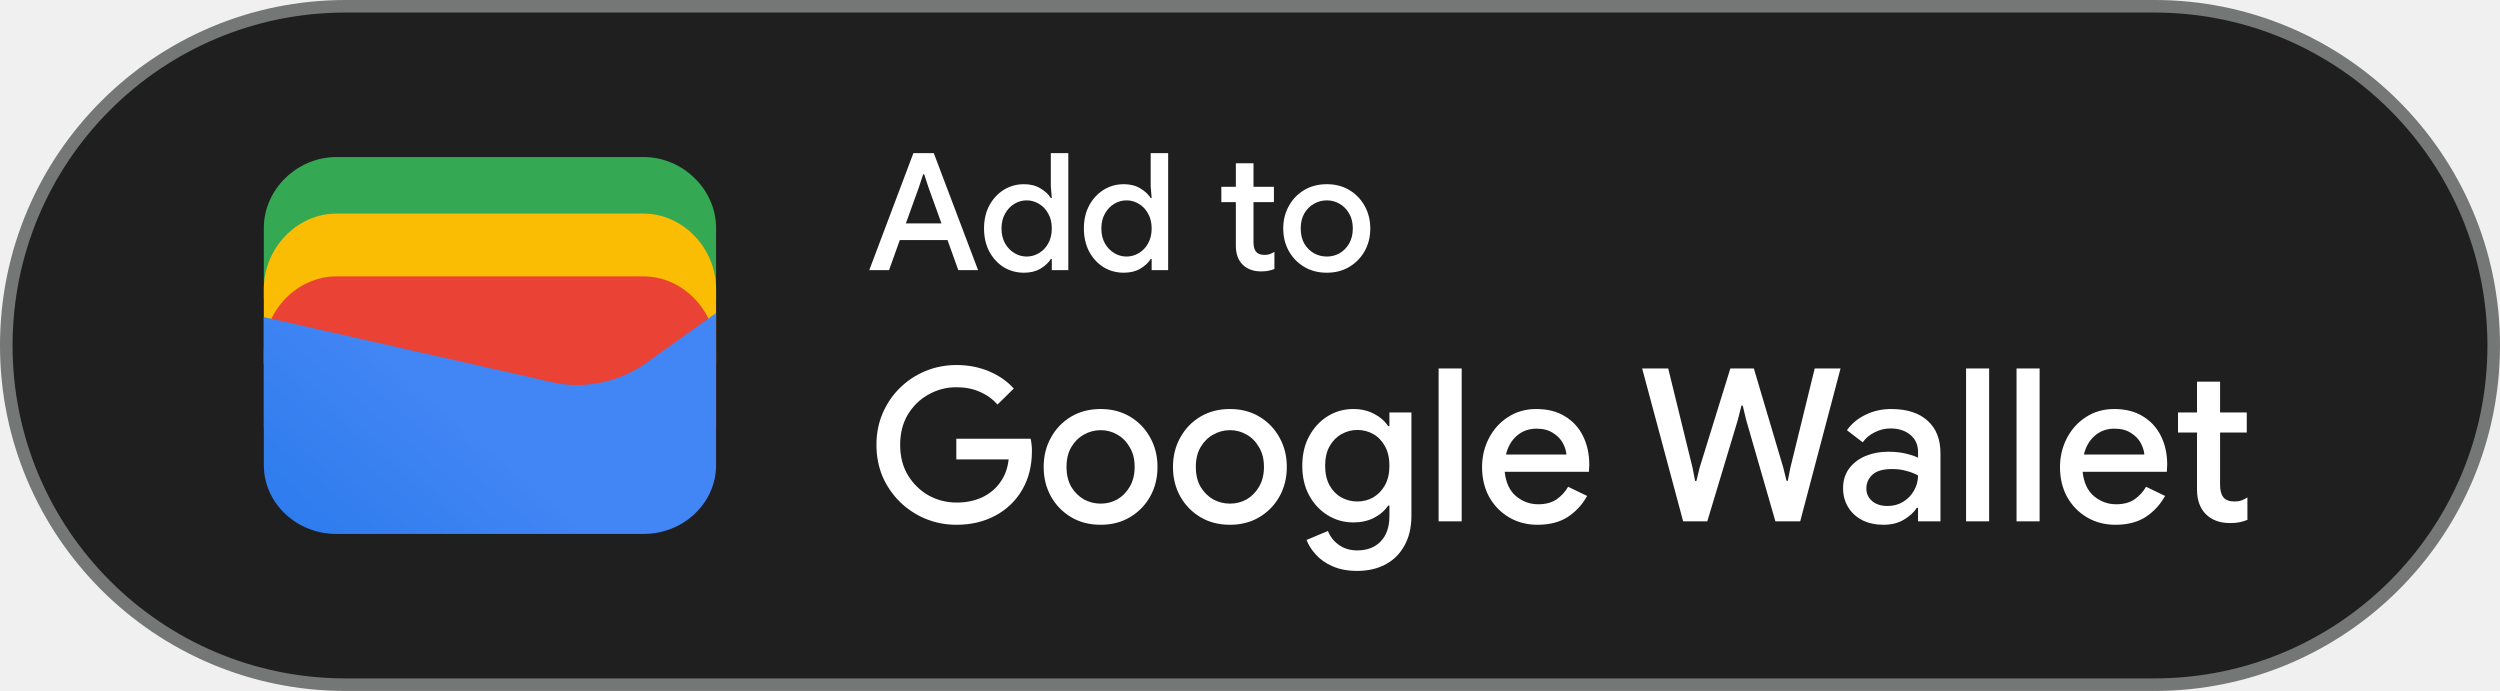
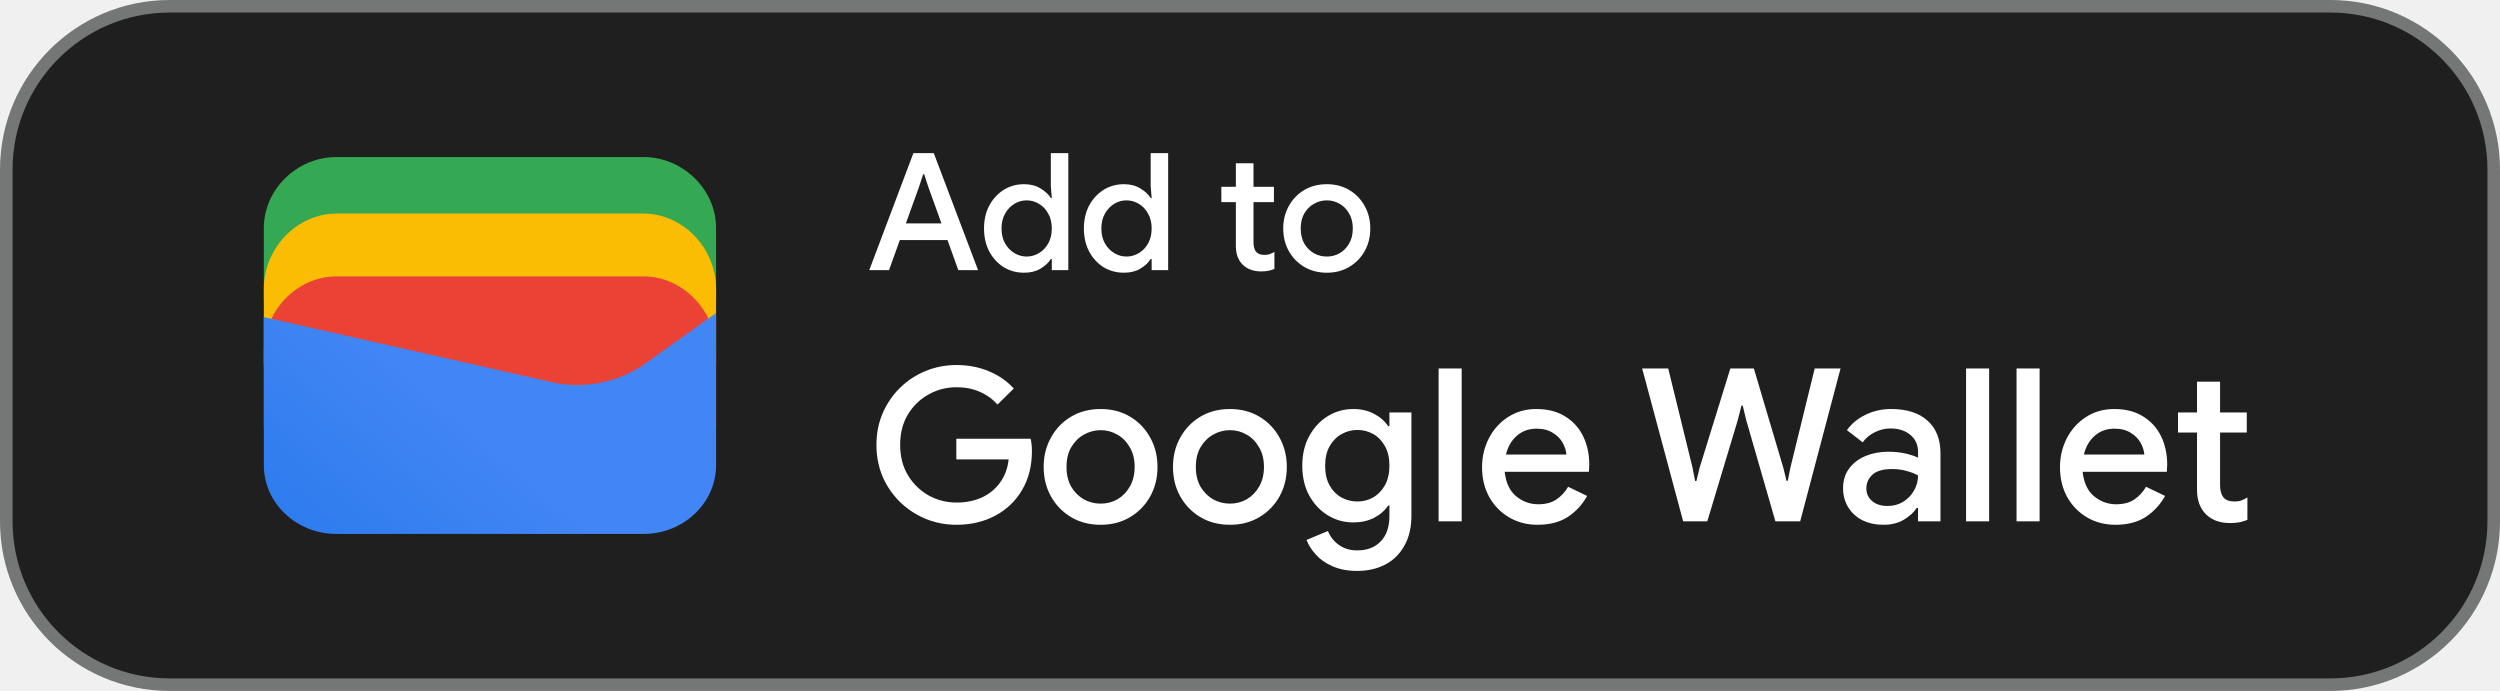
<svg xmlns="http://www.w3.org/2000/svg" width="199" height="55" viewBox="0 0 199 55" fill="none">
-   <rect x="0.5" y="0.5" width="198" height="54" rx="27" fill="#1F1F1F" />
+   <rect x="0.5" y="0.5" width="198" height="54" rx="13" fill="#1F1F1F" />
  <path d="M57 23.791H21V18.146C21 15.081 23.642 12.5 26.78 12.5H51.22C54.358 12.5 57 15.081 57 18.146V23.791Z" fill="#34A853" />
  <path d="M57 29H21V23C21 19.743 23.642 17 26.78 17H51.22C54.358 17 57 19.743 57 23V29Z" fill="#FBBC04" />
  <path d="M57 34H21V28C21 24.743 23.642 22 26.78 22H51.22C54.358 22 57 24.743 57 28V34Z" fill="#EA4335" />
  <path d="M21 25.241L43.849 30.402C46.48 31.048 49.438 30.402 51.575 28.79L57 24.918V37.016C57 40.08 54.37 42.5 51.247 42.5H26.753C23.63 42.5 21 40.08 21 37.016V25.241Z" fill="url(#paint0_linear_1819_24168)" />
  <path d="M69.195 21.5L72.705 12.192H74.33L77.853 21.5H76.28L75.422 19.108H71.626L70.768 21.5H69.195ZM73.134 14.935L72.107 17.782H74.941L73.914 14.935L73.563 13.869H73.485L73.134 14.935ZM81.514 21.708C80.916 21.708 80.375 21.561 79.889 21.266C79.413 20.963 79.031 20.547 78.745 20.018C78.468 19.481 78.329 18.87 78.329 18.185C78.329 17.5 78.468 16.894 78.745 16.365C79.031 15.836 79.413 15.42 79.889 15.117C80.375 14.814 80.916 14.662 81.514 14.662C82.026 14.662 82.463 14.775 82.827 15C83.2 15.225 83.473 15.481 83.646 15.767H83.724L83.646 14.844V12.192H85.037V21.5H83.724V20.616H83.646C83.473 20.902 83.2 21.158 82.827 21.383C82.463 21.6 82.026 21.708 81.514 21.708ZM81.722 20.421C82.069 20.421 82.394 20.33 82.697 20.148C83.009 19.966 83.256 19.71 83.438 19.381C83.629 19.043 83.724 18.644 83.724 18.185C83.724 17.726 83.629 17.331 83.438 17.002C83.256 16.664 83.009 16.404 82.697 16.222C82.394 16.04 82.069 15.949 81.722 15.949C81.376 15.949 81.051 16.04 80.747 16.222C80.444 16.404 80.197 16.664 80.006 17.002C79.816 17.331 79.72 17.726 79.72 18.185C79.72 18.644 79.816 19.043 80.006 19.381C80.197 19.71 80.444 19.966 80.747 20.148C81.051 20.33 81.376 20.421 81.722 20.421ZM89.462 21.708C88.864 21.708 88.322 21.561 87.837 21.266C87.36 20.963 86.979 20.547 86.693 20.018C86.415 19.481 86.277 18.87 86.277 18.185C86.277 17.5 86.415 16.894 86.693 16.365C86.979 15.836 87.36 15.42 87.837 15.117C88.322 14.814 88.864 14.662 89.462 14.662C89.973 14.662 90.411 14.775 90.775 15C91.147 15.225 91.42 15.481 91.594 15.767H91.672L91.594 14.844V12.192H92.985V21.5H91.672V20.616H91.594C91.42 20.902 91.147 21.158 90.775 21.383C90.411 21.6 89.973 21.708 89.462 21.708ZM89.67 20.421C90.016 20.421 90.341 20.33 90.645 20.148C90.957 19.966 91.204 19.71 91.386 19.381C91.576 19.043 91.672 18.644 91.672 18.185C91.672 17.726 91.576 17.331 91.386 17.002C91.204 16.664 90.957 16.404 90.645 16.222C90.341 16.04 90.016 15.949 89.67 15.949C89.323 15.949 88.998 16.04 88.695 16.222C88.391 16.404 88.144 16.664 87.954 17.002C87.763 17.331 87.668 17.726 87.668 18.185C87.668 18.644 87.763 19.043 87.954 19.381C88.144 19.71 88.391 19.966 88.695 20.148C88.998 20.33 89.323 20.421 89.67 20.421ZM98.374 19.576V16.092H97.218V14.87H98.374V12.998H99.778V14.87H101.404V16.092H99.778V19.277C99.778 19.606 99.844 19.858 99.974 20.031C100.112 20.204 100.342 20.291 100.663 20.291C100.827 20.291 100.966 20.269 101.079 20.226C101.2 20.183 101.321 20.122 101.443 20.044V21.409C101.295 21.47 101.139 21.517 100.975 21.552C100.81 21.587 100.615 21.604 100.39 21.604C99.774 21.604 99.284 21.426 98.921 21.071C98.556 20.707 98.374 20.209 98.374 19.576ZM105.617 21.708C104.932 21.708 104.33 21.552 103.81 21.24C103.29 20.928 102.882 20.508 102.588 19.979C102.293 19.45 102.146 18.852 102.146 18.185C102.146 17.526 102.293 16.933 102.588 16.404C102.882 15.867 103.29 15.442 103.81 15.13C104.33 14.818 104.932 14.662 105.617 14.662C106.293 14.662 106.891 14.818 107.411 15.13C107.931 15.442 108.338 15.867 108.633 16.404C108.927 16.933 109.075 17.526 109.075 18.185C109.075 18.852 108.927 19.45 108.633 19.979C108.338 20.508 107.931 20.928 107.411 21.24C106.891 21.552 106.293 21.708 105.617 21.708ZM105.617 20.421C105.981 20.421 106.319 20.334 106.631 20.161C106.943 19.979 107.194 19.723 107.385 19.394C107.584 19.056 107.684 18.653 107.684 18.185C107.684 17.717 107.584 17.318 107.385 16.989C107.194 16.651 106.943 16.395 106.631 16.222C106.319 16.04 105.981 15.949 105.617 15.949C105.253 15.949 104.91 16.04 104.59 16.222C104.278 16.395 104.022 16.651 103.823 16.989C103.632 17.318 103.537 17.717 103.537 18.185C103.537 18.653 103.632 19.056 103.823 19.394C104.022 19.723 104.278 19.979 104.59 20.161C104.91 20.334 105.253 20.421 105.617 20.421Z" fill="white" />
  <path d="M76.14 41.772C75.267 41.772 74.446 41.613 73.675 41.296C72.916 40.979 72.241 40.537 71.652 39.97C71.063 39.392 70.598 38.718 70.258 37.947C69.929 37.165 69.765 36.321 69.765 35.414C69.765 34.507 69.929 33.669 70.258 32.898C70.598 32.116 71.057 31.442 71.635 30.875C72.224 30.297 72.904 29.849 73.675 29.532C74.446 29.215 75.267 29.056 76.14 29.056C77.069 29.056 77.925 29.22 78.707 29.549C79.5 29.878 80.163 30.337 80.696 30.926L79.404 32.201C79.007 31.759 78.531 31.419 77.976 31.181C77.432 30.943 76.82 30.824 76.14 30.824C75.335 30.824 74.593 31.017 73.913 31.402C73.233 31.776 72.683 32.309 72.264 33C71.856 33.68 71.652 34.485 71.652 35.414C71.652 36.343 71.862 37.154 72.281 37.845C72.7 38.525 73.25 39.058 73.93 39.443C74.61 39.817 75.352 40.004 76.157 40.004C76.894 40.004 77.562 39.868 78.163 39.596C78.764 39.313 79.245 38.916 79.608 38.406C79.982 37.896 80.209 37.284 80.288 36.57H76.123V34.921H82.039C82.107 35.227 82.141 35.55 82.141 35.89V35.907C82.141 37.086 81.88 38.117 81.359 39.001C80.849 39.874 80.141 40.554 79.234 41.041C78.327 41.528 77.296 41.772 76.14 41.772ZM87.615 41.772C86.719 41.772 85.932 41.568 85.252 41.16C84.572 40.752 84.039 40.202 83.654 39.511C83.269 38.82 83.076 38.038 83.076 37.165C83.076 36.304 83.269 35.527 83.654 34.836C84.039 34.133 84.572 33.578 85.252 33.17C85.932 32.762 86.719 32.558 87.615 32.558C88.499 32.558 89.281 32.762 89.961 33.17C90.641 33.578 91.174 34.133 91.559 34.836C91.944 35.527 92.137 36.304 92.137 37.165C92.137 38.038 91.944 38.82 91.559 39.511C91.174 40.202 90.641 40.752 89.961 41.16C89.281 41.568 88.499 41.772 87.615 41.772ZM87.615 40.089C88.091 40.089 88.533 39.976 88.941 39.749C89.349 39.511 89.677 39.177 89.927 38.746C90.188 38.304 90.318 37.777 90.318 37.165C90.318 36.553 90.188 36.032 89.927 35.601C89.677 35.159 89.349 34.825 88.941 34.598C88.533 34.36 88.091 34.241 87.615 34.241C87.139 34.241 86.691 34.36 86.272 34.598C85.864 34.825 85.529 35.159 85.269 35.601C85.019 36.032 84.895 36.553 84.895 37.165C84.895 37.777 85.019 38.304 85.269 38.746C85.529 39.177 85.864 39.511 86.272 39.749C86.691 39.976 87.139 40.089 87.615 40.089ZM97.908 41.772C97.013 41.772 96.225 41.568 95.545 41.16C94.865 40.752 94.332 40.202 93.947 39.511C93.561 38.82 93.369 38.038 93.369 37.165C93.369 36.304 93.561 35.527 93.947 34.836C94.332 34.133 94.865 33.578 95.545 33.17C96.225 32.762 97.013 32.558 97.908 32.558C98.792 32.558 99.574 32.762 100.254 33.17C100.934 33.578 101.467 34.133 101.852 34.836C102.237 35.527 102.43 36.304 102.43 37.165C102.43 38.038 102.237 38.82 101.852 39.511C101.467 40.202 100.934 40.752 100.254 41.16C99.574 41.568 98.792 41.772 97.908 41.772ZM97.908 40.089C98.384 40.089 98.826 39.976 99.234 39.749C99.642 39.511 99.971 39.177 100.22 38.746C100.481 38.304 100.611 37.777 100.611 37.165C100.611 36.553 100.481 36.032 100.22 35.601C99.971 35.159 99.642 34.825 99.234 34.598C98.826 34.36 98.384 34.241 97.908 34.241C97.432 34.241 96.984 34.36 96.565 34.598C96.157 34.825 95.823 35.159 95.562 35.601C95.312 36.032 95.188 36.553 95.188 37.165C95.188 37.777 95.312 38.304 95.562 38.746C95.823 39.177 96.157 39.511 96.565 39.749C96.984 39.976 97.432 40.089 97.908 40.089ZM108.031 45.444C107.271 45.444 106.614 45.319 106.059 45.07C105.515 44.832 105.073 44.52 104.733 44.135C104.393 43.761 104.149 43.376 104.002 42.979L105.702 42.265C105.883 42.718 106.172 43.087 106.569 43.37C106.977 43.665 107.464 43.812 108.031 43.812C108.824 43.812 109.447 43.574 109.901 43.098C110.365 42.622 110.598 41.948 110.598 41.075V40.242H110.496C110.224 40.65 109.844 40.979 109.357 41.228C108.881 41.466 108.337 41.585 107.725 41.585C106.988 41.585 106.314 41.398 105.702 41.024C105.09 40.65 104.597 40.129 104.223 39.46C103.849 38.78 103.662 37.987 103.662 37.08C103.662 36.162 103.849 35.369 104.223 34.7C104.597 34.02 105.09 33.493 105.702 33.119C106.314 32.745 106.988 32.558 107.725 32.558C108.337 32.558 108.881 32.683 109.357 32.932C109.844 33.181 110.224 33.51 110.496 33.918H110.598V32.83H112.349V41.041C112.349 41.982 112.162 42.781 111.788 43.438C111.425 44.095 110.921 44.594 110.275 44.934C109.629 45.274 108.881 45.444 108.031 45.444ZM108.048 39.919C108.501 39.919 108.92 39.811 109.306 39.596C109.691 39.369 110.003 39.046 110.241 38.627C110.479 38.196 110.598 37.681 110.598 37.08C110.598 36.457 110.479 35.935 110.241 35.516C110.003 35.085 109.691 34.762 109.306 34.547C108.92 34.332 108.501 34.224 108.048 34.224C107.594 34.224 107.169 34.337 106.773 34.564C106.387 34.779 106.076 35.097 105.838 35.516C105.6 35.935 105.481 36.457 105.481 37.08C105.481 37.692 105.6 38.213 105.838 38.644C106.076 39.063 106.387 39.381 106.773 39.596C107.169 39.811 107.594 39.919 108.048 39.919ZM114.514 41.5V29.328H116.35V41.5H114.514ZM122.392 41.772C121.542 41.772 120.783 41.574 120.114 41.177C119.446 40.78 118.919 40.236 118.533 39.545C118.159 38.854 117.972 38.066 117.972 37.182C117.972 36.355 118.154 35.59 118.516 34.887C118.879 34.184 119.383 33.623 120.029 33.204C120.687 32.773 121.44 32.558 122.29 32.558C123.186 32.558 123.945 32.751 124.568 33.136C125.203 33.521 125.685 34.048 126.013 34.717C126.342 35.386 126.506 36.139 126.506 36.978C126.506 37.103 126.501 37.216 126.489 37.318C126.489 37.42 126.484 37.499 126.472 37.556H119.774C119.865 38.417 120.165 39.063 120.675 39.494C121.197 39.925 121.786 40.14 122.443 40.14C123.033 40.14 123.52 40.01 123.905 39.749C124.291 39.477 124.597 39.143 124.823 38.746L126.336 39.477C125.962 40.157 125.452 40.712 124.806 41.143C124.16 41.562 123.356 41.772 122.392 41.772ZM122.307 34.122C121.695 34.122 121.174 34.309 120.743 34.683C120.313 35.057 120.024 35.556 119.876 36.179H124.687C124.665 35.884 124.568 35.578 124.398 35.261C124.228 34.944 123.968 34.677 123.616 34.462C123.276 34.235 122.84 34.122 122.307 34.122ZM133.979 41.5L130.715 29.328H132.789L134.727 37.233L134.931 38.287H135.033L135.288 37.233L137.736 29.328H139.606L141.952 37.233L142.207 38.27H142.309L142.513 37.233L144.451 29.328H146.508L143.295 41.5H141.323L138.994 33.425L138.722 32.286H138.62L138.331 33.425L135.9 41.5H133.979ZM149.922 41.772C149.299 41.772 148.743 41.653 148.256 41.415C147.769 41.166 147.389 40.82 147.117 40.378C146.845 39.936 146.709 39.432 146.709 38.865C146.709 38.253 146.868 37.732 147.185 37.301C147.514 36.859 147.95 36.525 148.494 36.298C149.038 36.071 149.639 35.958 150.296 35.958C150.84 35.958 151.316 36.009 151.724 36.111C152.143 36.213 152.461 36.321 152.676 36.434V35.975C152.676 35.408 152.472 34.955 152.064 34.615C151.656 34.275 151.129 34.105 150.483 34.105C150.041 34.105 149.622 34.207 149.225 34.411C148.828 34.604 148.511 34.87 148.273 35.21L147.015 34.241C147.389 33.72 147.882 33.312 148.494 33.017C149.117 32.711 149.797 32.558 150.534 32.558C151.792 32.558 152.761 32.87 153.441 33.493C154.121 34.105 154.461 34.966 154.461 36.077V41.5H152.676V40.429H152.574C152.347 40.78 152.007 41.092 151.554 41.364C151.101 41.636 150.557 41.772 149.922 41.772ZM150.245 40.276C150.721 40.276 151.14 40.163 151.503 39.936C151.866 39.709 152.149 39.415 152.353 39.052C152.568 38.678 152.676 38.276 152.676 37.845C152.415 37.698 152.109 37.579 151.758 37.488C151.407 37.386 151.033 37.335 150.636 37.335C149.888 37.335 149.355 37.488 149.038 37.794C148.721 38.089 148.562 38.451 148.562 38.882C148.562 39.29 148.715 39.624 149.021 39.885C149.327 40.146 149.735 40.276 150.245 40.276ZM156.499 41.5V29.328H158.335V41.5H156.499ZM160.517 41.5V29.328H162.353V41.5H160.517ZM168.395 41.772C167.545 41.772 166.786 41.574 166.117 41.177C165.449 40.78 164.922 40.236 164.536 39.545C164.162 38.854 163.975 38.066 163.975 37.182C163.975 36.355 164.157 35.59 164.519 34.887C164.882 34.184 165.386 33.623 166.032 33.204C166.69 32.773 167.443 32.558 168.293 32.558C169.189 32.558 169.948 32.751 170.571 33.136C171.206 33.521 171.688 34.048 172.016 34.717C172.345 35.386 172.509 36.139 172.509 36.978C172.509 37.103 172.504 37.216 172.492 37.318C172.492 37.42 172.487 37.499 172.475 37.556H165.777C165.868 38.417 166.168 39.063 166.678 39.494C167.2 39.925 167.789 40.14 168.446 40.14C169.036 40.14 169.523 40.01 169.908 39.749C170.294 39.477 170.6 39.143 170.826 38.746L172.339 39.477C171.965 40.157 171.455 40.712 170.809 41.143C170.163 41.562 169.359 41.772 168.395 41.772ZM168.31 34.122C167.698 34.122 167.177 34.309 166.746 34.683C166.316 35.057 166.027 35.556 165.879 36.179H170.69C170.668 35.884 170.571 35.578 170.401 35.261C170.231 34.944 169.971 34.677 169.619 34.462C169.279 34.235 168.843 34.122 168.31 34.122ZM174.882 38.984V34.428H173.369V32.83H174.882V30.382H176.718V32.83H178.843V34.428H176.718V38.593C176.718 39.024 176.803 39.352 176.973 39.579C177.154 39.806 177.454 39.919 177.874 39.919C178.089 39.919 178.27 39.891 178.418 39.834C178.576 39.777 178.735 39.698 178.894 39.596V41.381C178.701 41.46 178.497 41.523 178.282 41.568C178.066 41.613 177.811 41.636 177.517 41.636C176.712 41.636 176.072 41.404 175.596 40.939C175.12 40.463 174.882 39.811 174.882 38.984Z" fill="white" />
-   <rect x="0.5" y="0.5" width="198" height="54" rx="27" stroke="#747775" />
+   <rect x="0.5" y="0.5" width="198" height="54" rx="13" stroke="#747775" />
  <defs>
    <linearGradient id="paint0_linear_1819_24168" x1="37.284" y1="34.045" x2="18.782" y2="55.723" gradientUnits="userSpaceOnUse">
      <stop stop-color="#4285F4" />
      <stop offset="1" stop-color="#1B74E8" />
    </linearGradient>
  </defs>
</svg>
